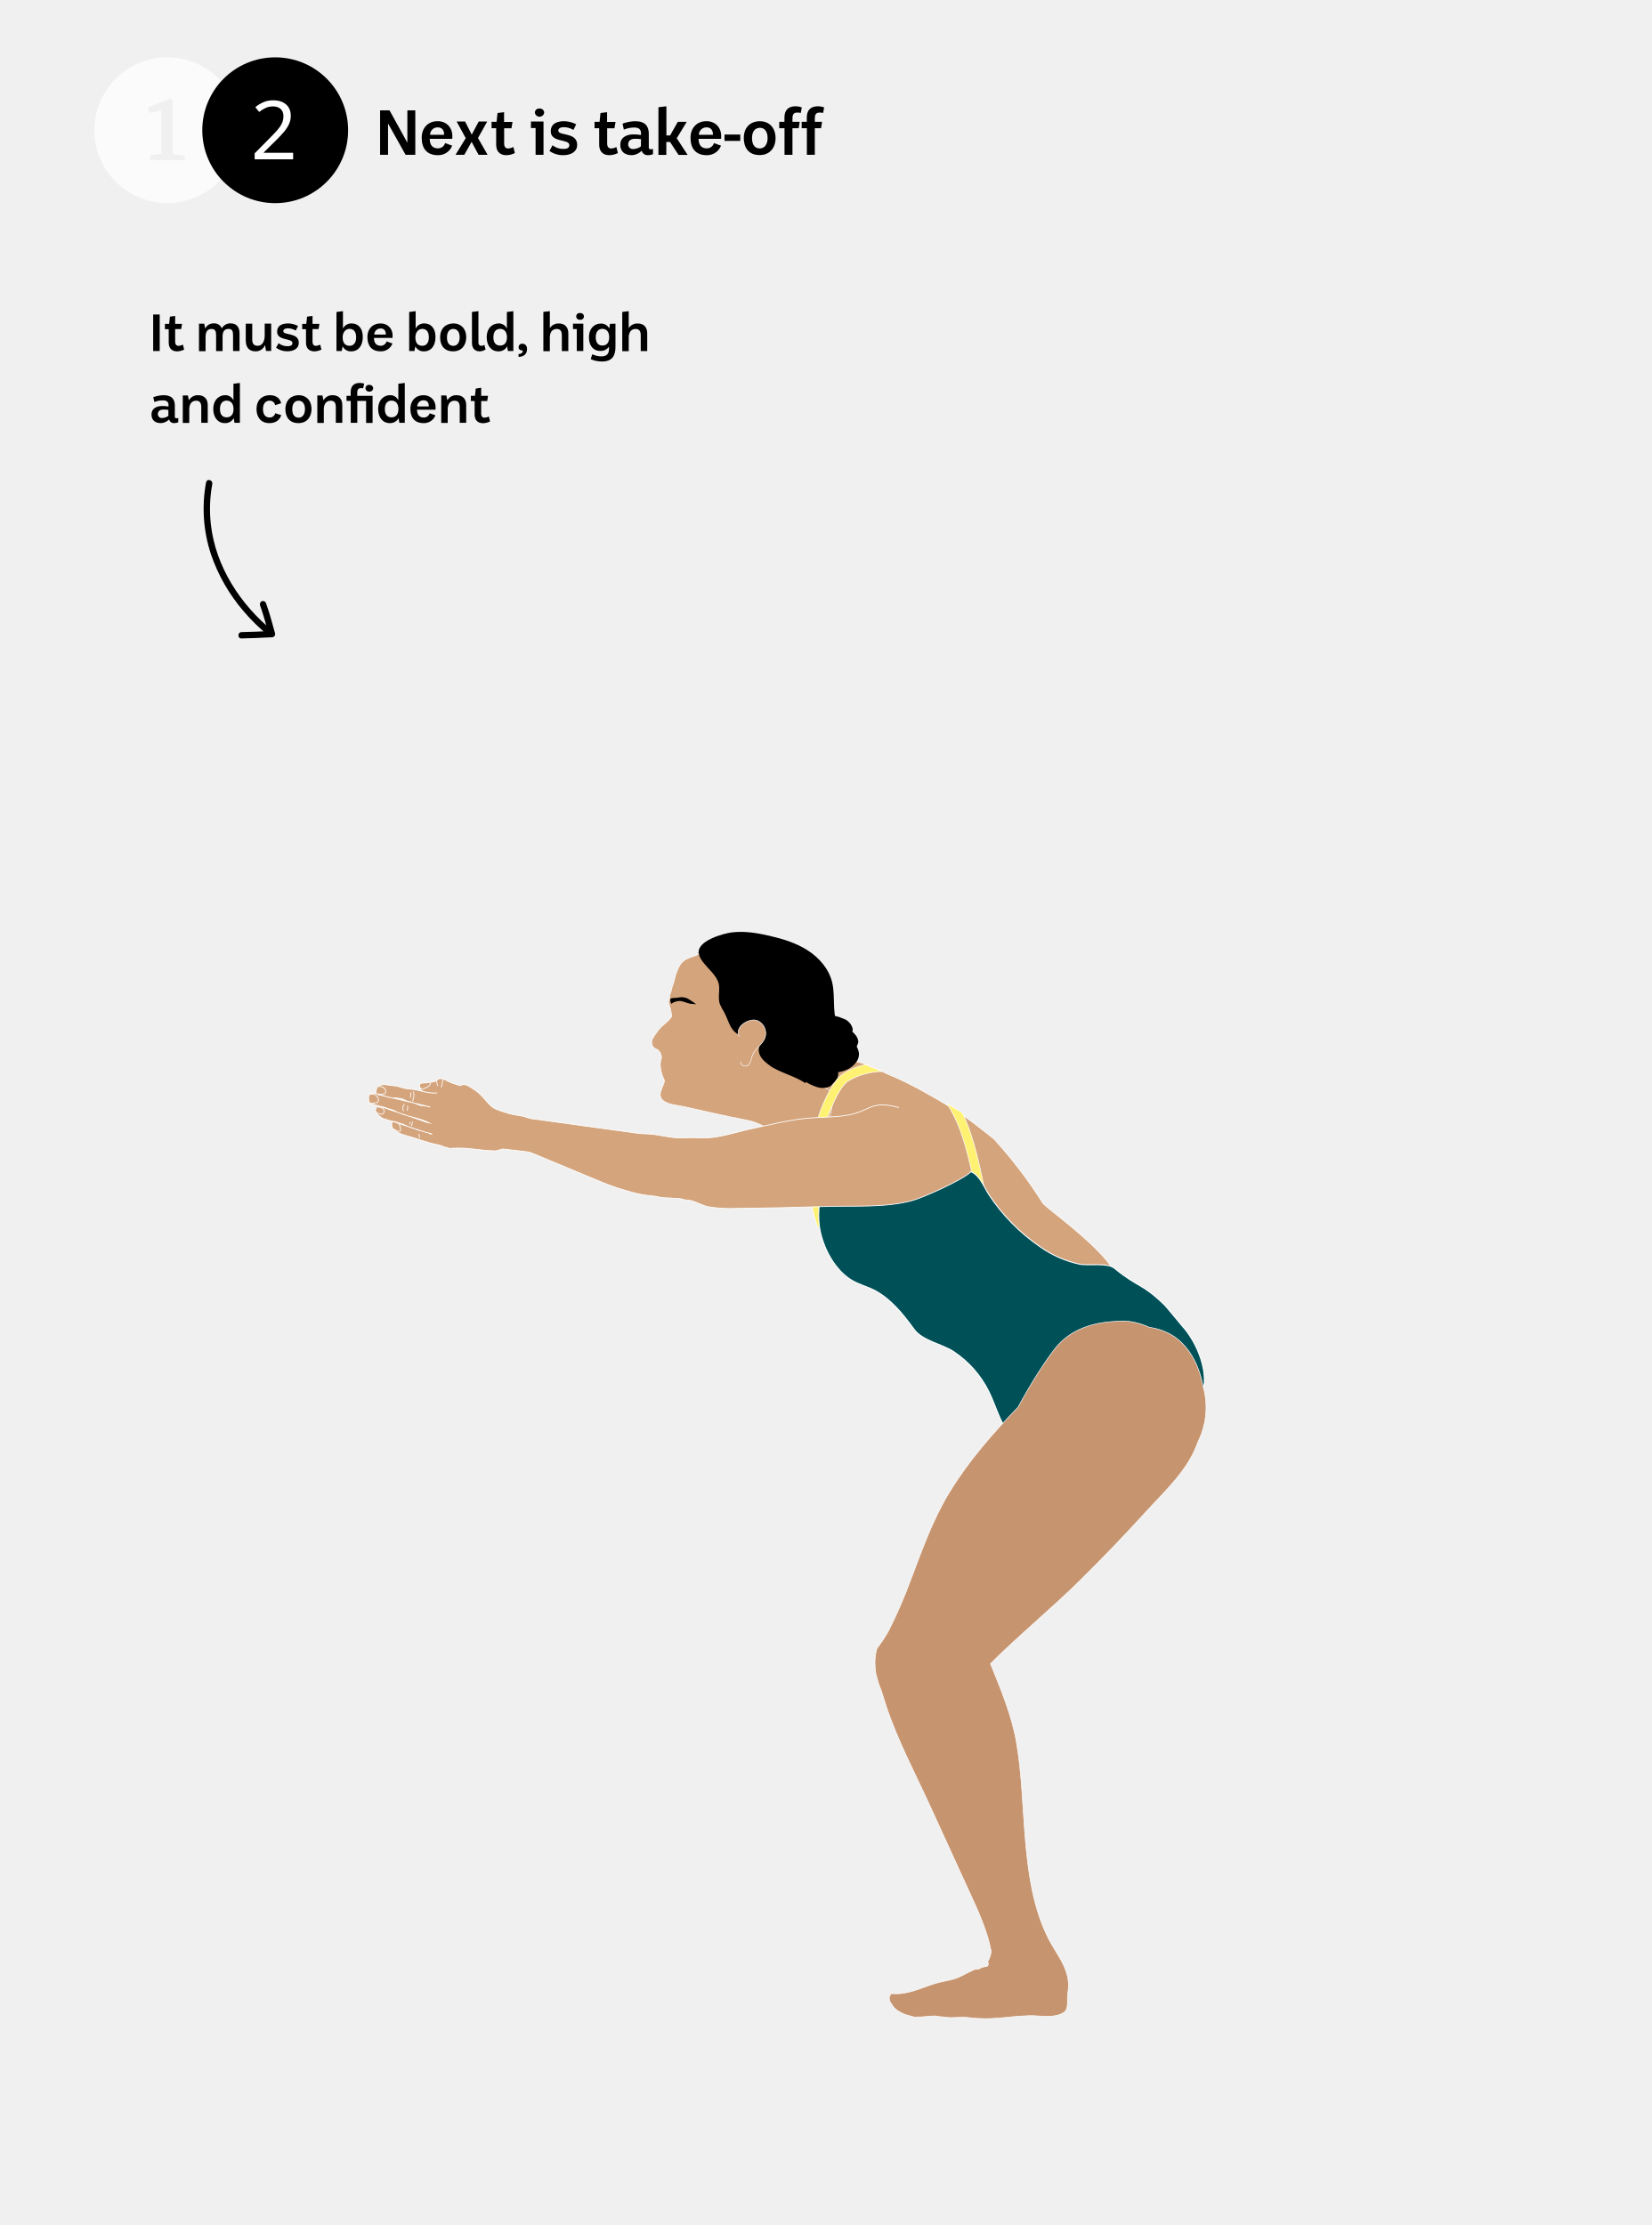
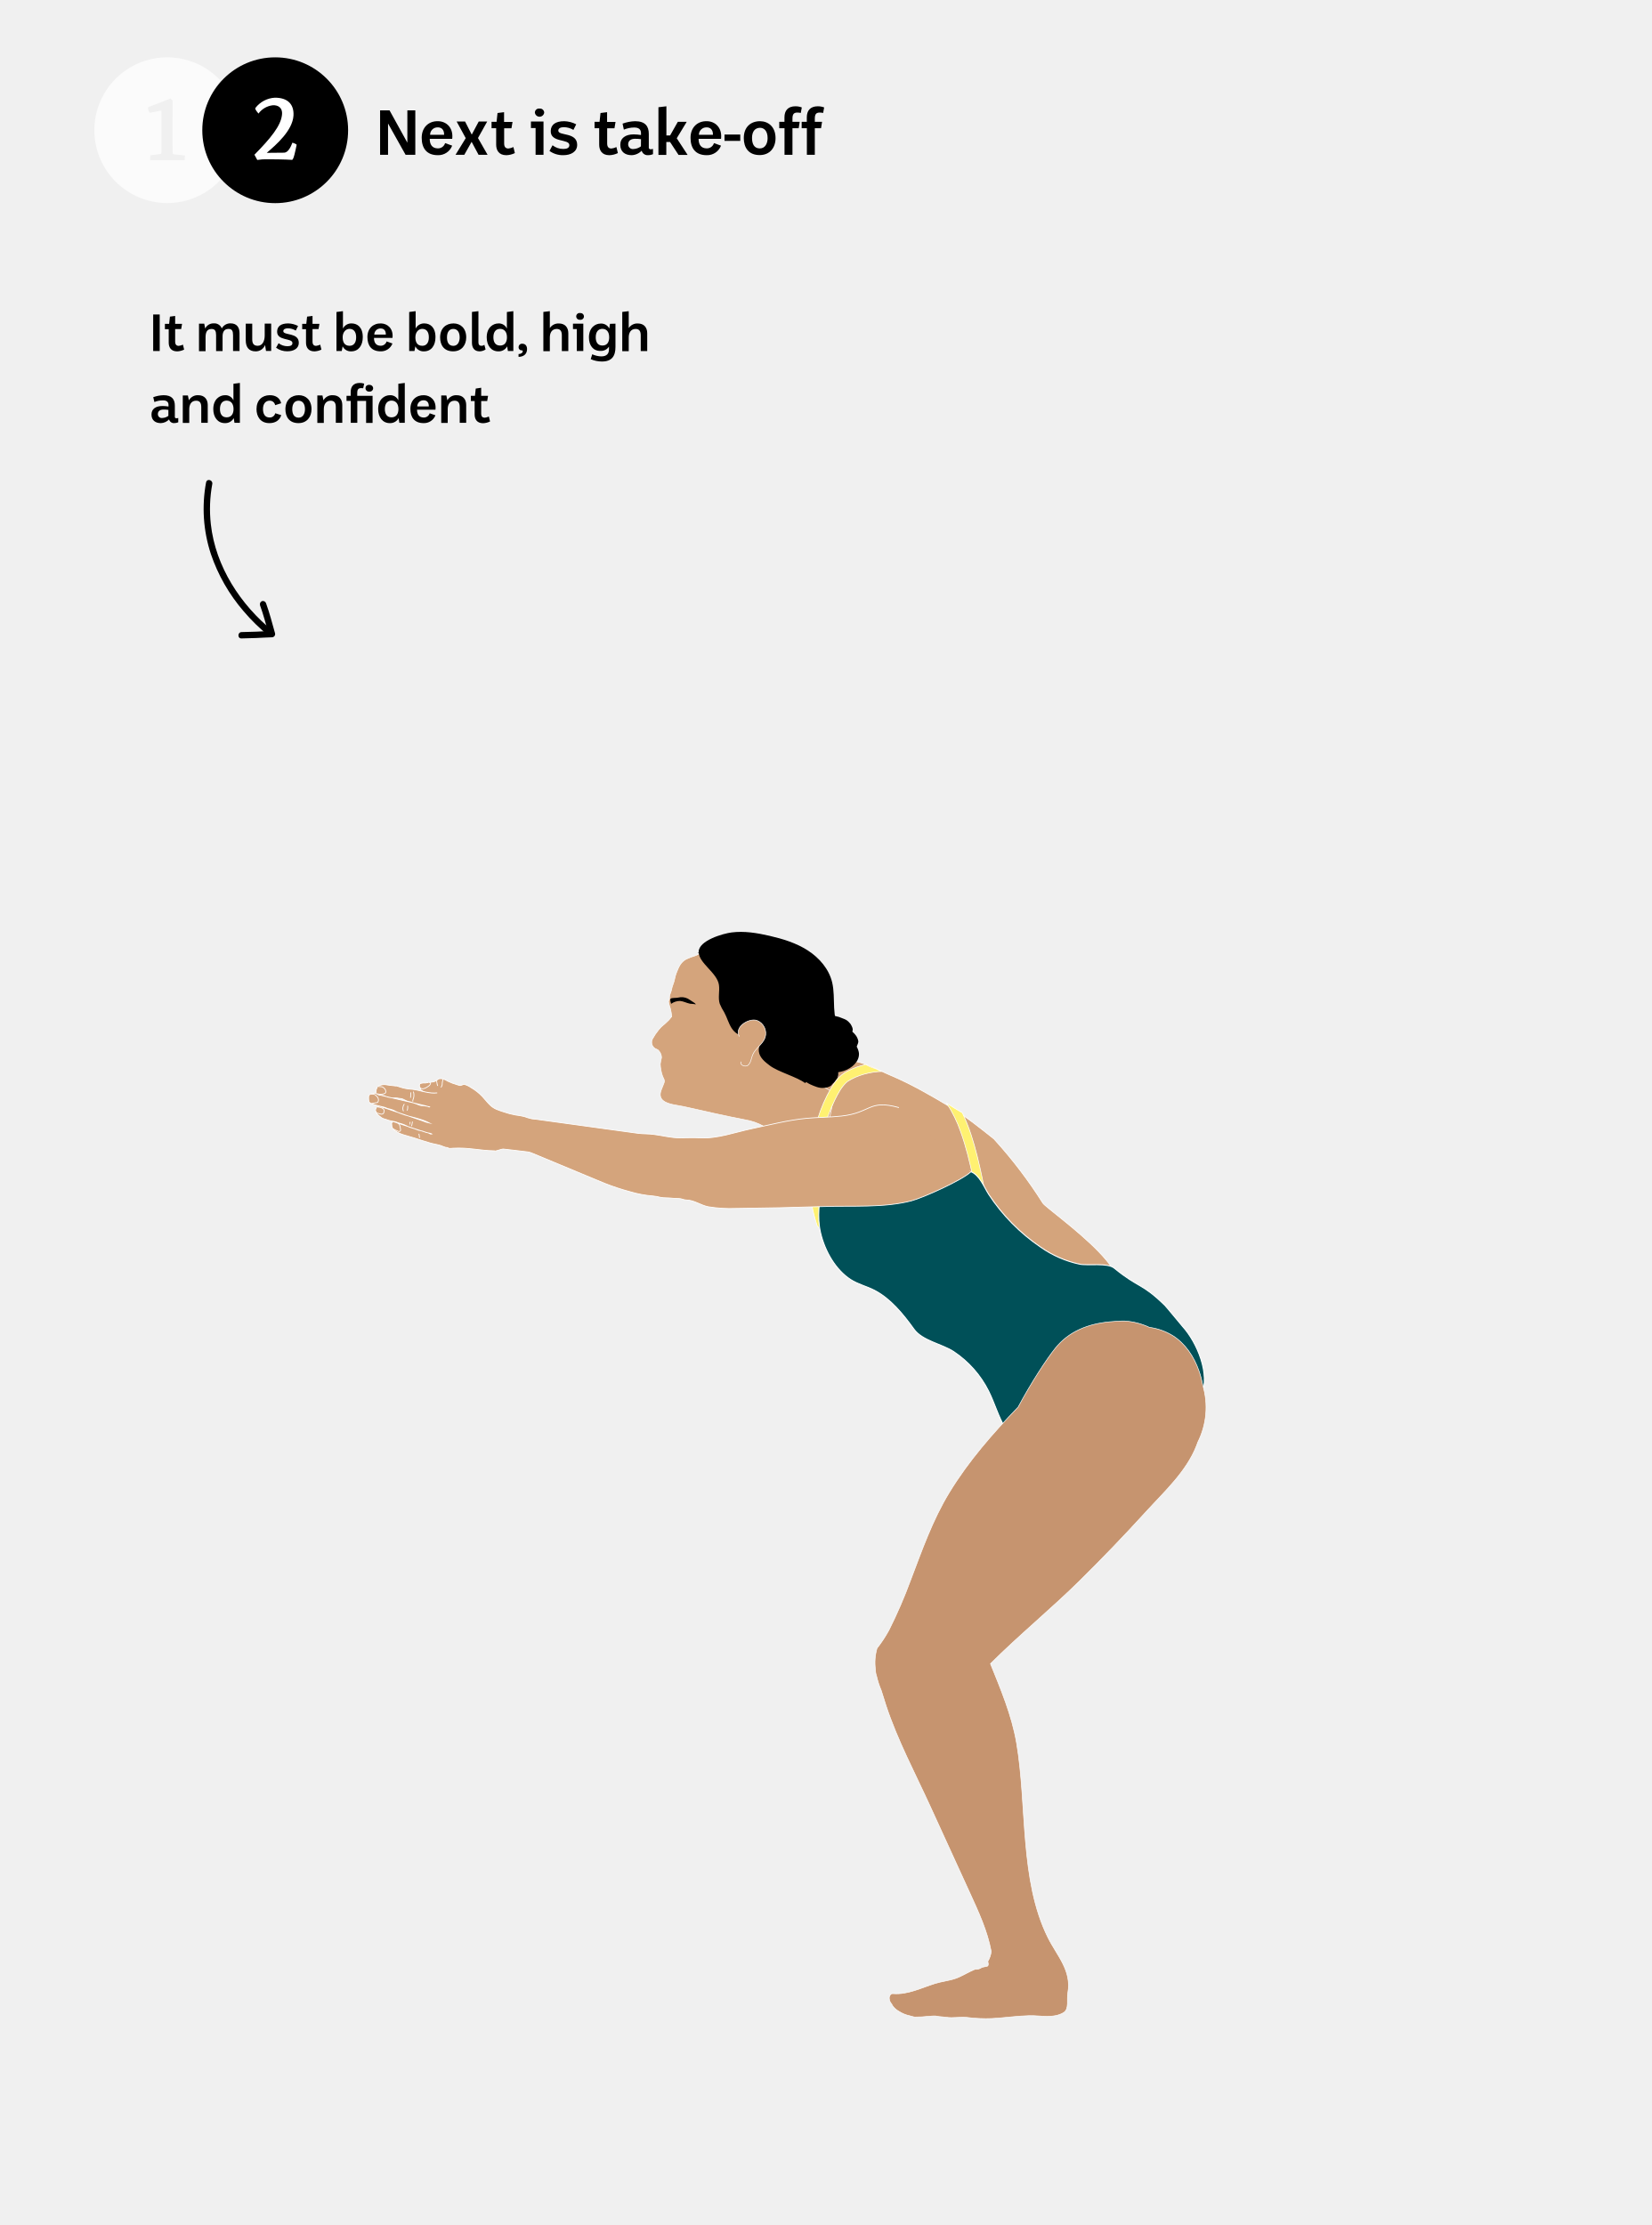
<svg xmlns="http://www.w3.org/2000/svg" id="Layer_1" data-name="Layer 1" viewBox="0 0 780 1051.14">
  <defs>
-     <style>.cls-1,.cls-2,.cls-5{fill:#d4a47c;}.cls-1,.cls-2,.cls-3,.cls-4,.cls-5,.cls-6{stroke:#fff;stroke-miterlimit:10;}.cls-1{stroke-width:0.33px;}.cls-2{stroke-width:0.27px;}.cls-3{fill:#fff171;stroke-width:0.3px;}.cls-4{fill:#005058;stroke-width:0.47px;}.cls-5{stroke-width:0.36px;}.cls-6{fill:#c6946f;stroke-width:0.27px;}.cls-7,.cls-8{fill:#fff;}.cls-7{opacity:0.7;}.cls-8{font-size:38.5px;font-family:ABCSerifBold, ABCSerif;}</style>
+     <style>.cls-1,.cls-2,.cls-5{fill:#d4a47c;}.cls-1,.cls-2,.cls-3,.cls-4,.cls-5,.cls-6{stroke:#fff;stroke-miterlimit:10;}.cls-1{stroke-width:0.33px;}.cls-2{stroke-width:0.27px;}.cls-3{fill:#fff171;stroke-width:0.3px;}.cls-4{fill:#005058;stroke-width:0.47px;}.cls-5{stroke-width:0.36px;}.cls-6{fill:#c6946f;stroke-width:0.27px;}.cls-7,.cls-8{fill:#fff;}.cls-7{opacity:0.7;}</style>
  </defs>
  <path class="cls-1" d="M492.63,568.41a214.63,214.63,0,0,0-22.41-29.55l-.74-.82c-6.8-5.41-13.55-10.83-20.91-15.24-9.08-5.44-18.29-10.76-28-14.85-5.85-2.45-12.34-6.47-18.72-6.7a6.59,6.59,0,0,1-5-2.4c-.38,0-.76,0-1.14,0a9.06,9.06,0,0,1-8.39-3.94c-4,4.79-5.44,10-4.74,18.28,1.43,17,4.49,32.22,5.92,49.26.27,3.27,3.38,2.29,5.11,4.78,1.57,2.27-.37,9.67,2,10.59,8.65,3.33,17.61,5.62,26.48,8.18,15.22,4.41,30.26,9.68,45.8,12.64,13.51,2.58,58.74,13,47,13.32C553.26,611.56,494.71,571.7,492.63,568.41Z" />
  <path class="cls-2" d="M394.13,517c.54-1.21-12.93-7.19-12.41-8.41s-3.4-5-2-5.4,1.73,1.38,2.28,2.34c.45.78,1.21,1.26,1.72,2a8,8,0,0,0,1.08,1.64,6.16,6.16,0,0,0,4.25,1.58c1.75-.21,2.86-1.85,4.51-2.27a5.67,5.67,0,0,1,2.16.07,2.6,2.6,0,0,1,0-1.66c1.13-3.73,4.37-6,6.57-9a19.38,19.38,0,0,0-2.69-2.12,28.49,28.49,0,0,1-4.14-3.45c-1.16-1.14-2.48-1.8-2.79-3.38-.23-1.22.28-2.43.05-3.64a22.52,22.52,0,0,1-.64-2.41,32.69,32.69,0,0,1,.14-4c.12-2.92,0-5.91-.05-8.85a24.52,24.52,0,0,0-1.68-9.24,19.5,19.5,0,0,0-5.83-7.53,42.34,42.34,0,0,0-6.05-4.32,73.44,73.44,0,0,0-9.88-4.41c-3.82-1.39-8.6-1.57-12.61-1.28-3,.21-5.85,0-8.84.51a25,25,0,0,0-8.33,3.55c-2.23,1.35-4.57,1.82-7,2.53-1.22.36-2.21,1.22-3.46,1.64a29,29,0,0,0-4.39,1.68c-2.68,1.44-3.54,3.87-4.6,6.49-.72,1.75-.79,3.58-1.53,5.33a14.23,14.23,0,0,0-.76,2.64c-.21,1-.68,1.86-.89,2.87-.1.49,0,.93-.07,1.44s-.45.75-.45,1.29a20.61,20.61,0,0,0,.82,3.05,27.09,27.09,0,0,1,.68,3.64,2.32,2.32,0,0,0,0,.39c-.07,0-.18.11-.37.4a11.65,11.65,0,0,1-1.9,2.07c-1.7,1.73-2.14,1.57-3.88,3.72a27.24,27.24,0,0,0-2.9,4.29,3.41,3.41,0,0,0,2,4.9,1.89,1.89,0,0,1,1,.75,4.75,4.75,0,0,1,1.24,3.25,18.81,18.81,0,0,0-.58,3,18.44,18.44,0,0,0,1,5.48c.49,1.45,1.28,2,.77,3.43-.37,1-.8,2.05-1.21,3.06-.78,1.9-.94,3.87.79,5.28,2.31,1.91,6.92,2.19,9.73,2.82,9.66,2.14,19.11,4.37,28.79,6.21a27.94,27.94,0,0,1,16.77,9.45c10.2,12.23,13.18,30.56,20.67,44.48.58-.67-.54-40.23,0-40.88Z" />
  <path d="M327.14,473.2a10.71,10.71,0,0,1,.9.59c.17.12.52.37.54.61s0,.1-.08.11-.22-.08-.29-.1a1.65,1.65,0,0,0-.32-.07c-.44-.06-.88-.07-1.31-.12-.26,0-.51,0-.76-.08-1.54-.31-3-1.14-4.61-1.27a7.09,7.09,0,0,0-4.19,1.36c-.15-.49-.68-2.08-.23-2.43.64-.5,2.77-.28,3.57-.51a6.54,6.54,0,0,1,4.5.46C325.66,472.16,326.36,472.75,327.14,473.2Z" />
  <path d="M402.86,492.3c-1.78-1.74-4-3.3-5.56-5.23-4.93-6.17-2.38-15.26-4.2-22.95-1.5-6.32-6.07-11.6-11.53-15.12s-11.78-5.45-18.11-6.91c-5.87-1.35-11.92-2.35-17.89-1.58-4,.51-15.47,3.77-15.53,9.14s8.77,9.84,9.58,15.68c.42,3-.55,6.08.39,8.92a25.16,25.16,0,0,0,2.1,4c1.31,2.39,2,5.1,3.44,7.39s4.11,4.2,6.76,3.58a11.26,11.26,0,0,1,1.74-5.51c1.16-1.56,2.12-.74,3.88.11,2.41,1.16,3.71,2.86,2.75,5.36s-2.56,5-2.21,7.62c.37,2.87,2.88,4.9,5.2,6.63,4,3,12.61,5.24,16.6,8.21,2.42-1.75,2-.82,4.5-2.42,1.91-1.2-.73-4.6,1.36-3.76a18.37,18.37,0,0,0,12.47.45c3.8-1.23,7.52-4.5,7.13-8.47A8.43,8.43,0,0,0,402.86,492.3Z" />
  <path d="M329.45,450.32l.88-.29c0-.07-.05-.14-.06-.21A3,3,0,0,0,329.45,450.32Z" />
  <path class="cls-2" d="M349.25,489.68c-2.6-4.59,4.64-8.93,8.39-7.57a6.55,6.55,0,0,1,3.8,8c-1.11,3.2-4.58,5.07-5.89,8.19-.7,1.65-.8,3.65-2.11,4.86s-4.27-.08-3.34-1.61" />
  <path d="M390.15,491.28a7.19,7.19,0,0,0,2.69-2.08,12,12,0,0,1,3.3-2.21,6.07,6.07,0,0,1,4.45-.6,6.7,6.7,0,0,1,3.3,2.28,6.46,6.46,0,0,1,1.57,3.26c0,1.29-1.17,3.06-1.62,4.26a6.66,6.66,0,0,1-3.27,3.18,6,6,0,0,1-4.59.86,19.69,19.69,0,0,1-8.57-6.21c-1.15-1.32-1.11-3.72-.81-5.38s1.26-4.32,2.54-5.49c2.46-2.25,6.32-.74,8.64.88,1.39,1,2.7,2.1,2.79,3.93a9.74,9.74,0,0,1-1,4.28,18.54,18.54,0,0,1-2.17,4.53,6.92,6.92,0,0,1-1.74,2,21.16,21.16,0,0,0-2.49,1.6,8.09,8.09,0,0,1-2.95,1.5,3.2,3.2,0,0,1-2.52-.22,10.54,10.54,0,0,1-2.63-1.5c-.51-.39-.85-1-1.33-1.39-.82-.74-.8-.78-.41-2" />
  <path d="M389.94,490.3c-.07-1.44.83-2.37,1.81-3.25a6.43,6.43,0,0,0,1-1,1.84,1.84,0,0,1,1.73-.84c1.84,0,3.59,1.27,5,2.22a6,6,0,0,1,1.69,1.38c.41.55.6,1.23,1,1.76.23.31.57.47.74.85s.16.83.36,1.23a2.4,2.4,0,0,1,.43,1.07,8.73,8.73,0,0,1,0,1.25,4.91,4.91,0,0,1-.4,2.21,14.18,14.18,0,0,1-1.33,1.94,5.34,5.34,0,0,1-.79.71c-.33.29-.54.68-.86,1a6.27,6.27,0,0,1-3.33,1.07c-2.21.32-4.57-.77-6.55-1.66a11.56,11.56,0,0,1-4-3,26.37,26.37,0,0,1-1.57-2.33,9.76,9.76,0,0,1-1.3-2.26,8.23,8.23,0,0,1-.43-2.84,18.59,18.59,0,0,1,.12-3.08,6.25,6.25,0,0,1,1.35-2.68c.37-.4.84-.64,1.14-1.13a5.78,5.78,0,0,1,1-1.36,6.63,6.63,0,0,1,5.31-1.95,21,21,0,0,1,4.24.82c.86.31,1.71.68,2.58,1a5.9,5.9,0,0,1,2.37,1.73,4.16,4.16,0,0,1,1,1.44,5.19,5.19,0,0,1,.56,1.57c0,1.62-1,2.84-1.24,4.34a5.63,5.63,0,0,1-.1.9c-.15.45-.37.89-.54,1.34a10.25,10.25,0,0,1-1,2.13,6.72,6.72,0,0,1-1.82,1.9,3.58,3.58,0,0,1-2.92.57,10,10,0,0,1-3.59-.87,12.79,12.79,0,0,1-3.8-3.1,10,10,0,0,1-2.49-4.32,10.69,10.69,0,0,1-.47-2.56,11.49,11.49,0,0,1,.52-2.29c.44-1.62,2-2.69,3.15-3.72.23-.2.72-.79,1-.85s.65.23.87.31" />
  <path d="M382.19,502.31c-.07-1.44.83-2.36,1.81-3.25a6,6,0,0,0,1-1,1.88,1.88,0,0,1,1.74-.84c1.83,0,3.59,1.27,5,2.22a6.52,6.52,0,0,1,1.7,1.38c.41.55.6,1.23,1,1.76.24.31.57.48.74.86s.16.83.36,1.22a2.46,2.46,0,0,1,.44,1.07,8.66,8.66,0,0,1,0,1.25,4.91,4.91,0,0,1-.4,2.21,13.53,13.53,0,0,1-1.32,1.94,6,6,0,0,1-.79.72c-.34.28-.54.67-.87,1a6.24,6.24,0,0,1-3.33,1.07c-2.2.32-4.56-.77-6.54-1.65a11.61,11.61,0,0,1-4-3c-.59-.74-1.06-1.53-1.58-2.33a9.87,9.87,0,0,1-1.29-2.25,8.56,8.56,0,0,1-.44-2.84,17.68,17.68,0,0,1,.13-3.09,6.14,6.14,0,0,1,1.35-2.68c.36-.4.83-.64,1.13-1.13a5.82,5.82,0,0,1,1-1.35,6.58,6.58,0,0,1,5.31-1.95,20.9,20.9,0,0,1,4.24.81c.87.31,1.72.69,2.58,1a5.88,5.88,0,0,1,2.38,1.72,4.14,4.14,0,0,1,1,1.44,4.93,4.93,0,0,1,.56,1.57c0,1.62-1,2.84-1.24,4.34a4.59,4.59,0,0,1-.1.9c-.14.45-.36.9-.54,1.34a10.51,10.51,0,0,1-1,2.13,6.93,6.93,0,0,1-1.83,1.91,3.61,3.61,0,0,1-2.92.56,9.75,9.75,0,0,1-3.58-.87,13,13,0,0,1-3.81-3.09,9.89,9.89,0,0,1-2.48-4.32,6.07,6.07,0,0,1,.05-4.86c.44-1.62,1.95-2.69,3.14-3.72.24-.2.72-.79,1-.85s.65.23.87.31" />
  <path class="cls-3" d="M413.9,505l-.91-.32a18.31,18.31,0,0,1-4.06-1.78,35.15,35.15,0,0,0-8.64,3.14c-3.44,1.81-5.64,4.56-7.62,7.85a69,69,0,0,0-6.46,14.89c-5.08,16.14-5.6,33.89-.28,50,.84,2.56,4.9,1.46,4.05-1.11A77.21,77.21,0,0,1,388.84,535a74.57,74.57,0,0,1,5.57-15.49c1.5-3,3.22-6.35,5.84-8.52l.07-.06.18-.11c.55-.36,1.13-.69,1.71-1a27.7,27.7,0,0,1,3.87-1.7,35.59,35.59,0,0,1,8.53-1.84c.62-.06,1.24-.09,1.86-.11A25.58,25.58,0,0,1,413.9,505Z" />
  <path class="cls-3" d="M458.66,535.88a84.83,84.83,0,0,0-4.08-10.16c-2.49-1.44-4.93-2.94-7.35-4.47a62.06,62.06,0,0,1,6.62,13.55c5.08,14.23,7.06,29.36,10.54,44,.62,2.63,4.67,1.52,4.05-1.11C465.13,563.78,463.16,549.49,458.66,535.88Z" />
  <path class="cls-4" d="M558.61,626.62c-.44-.49-7.91-9.57-8.4-10-11.14-10.82-11.85-7.75-23.89-17.54-3.28-2.67-12.36-1-16.46-1.88a50.32,50.32,0,0,1-18.25-8,89.6,89.6,0,0,1-24.53-24.9c-2.38-3.75-4.36-9.2-8.47-10.78-1.92-.74-4-.41-6-.14a102,102,0,0,1-65.82-13.82c-.15,6.77.88,13.42.77,20.11-.14,8.07-1.82,14.86.1,22.9,2.09,8.76,7.16,17.36,14.12,21.89,3.51,2.28,7.65,3.21,11.33,5.12,7.54,3.92,13.44,11.12,18.63,18.34,3.94,5.49,13.26,7,18.72,10.58A48.57,48.57,0,0,1,467,657.17c2.88,5.78,4.59,12.12,7.93,17.65,2.47,4.09,6.25,8,7.37,12.75,1.18,5-1,9.75,3.11,14,1.92,2,18.22,7,20.83,6.79.86-4.28-15.71-11.33-17.18-15.34-1.93-5.23,8.95-10.52,8.21-16.18-1.95-15-7.62-30.43,3.17-39.17,11.23-9.1,26.38-12.05,39.85-10,4.7.74,20.7,26.46,26.55,31.89.31.29.56,0,.72-.4C571.78,649.27,565.54,634.27,558.61,626.62Z" />
  <path class="cls-5" d="M424.65,523.25c-14.41-4-12.95,2.43-27.17,4-5.47.61-11,.56-16.47,1.07-8.79.82-17.33,3.09-25.95,4.91-8.08,1.7-16.16,4.8-24.43,4.32-3.26-.19-6.43,0-9.68,0-4.07,0-8.06-1.11-12.08-1.61-2.42-.31-4.85-.24-7.27-.5L254.88,529c-1.18-.24-2.36-.29-3.54-.43a24.12,24.12,0,0,1-3.7-1.09,36.64,36.64,0,0,0-4.06-.71,37.55,37.55,0,0,1-5.78-1.52c-2.32-.77-4.38-1.35-6.2-3.09-1.36-1.28-2.48-2.8-3.76-4.16a23.51,23.51,0,0,0-5.36-4.21,9.78,9.78,0,0,0-3.09-1.48c-.89-.08-1.56.76-2.5.43-.47-.16-.95-.28-1.42-.44-.31-.1-.57-.22-.88-.31s-.53-.17-.8-.24a14.28,14.28,0,0,1-1.66-.71l-.84-.37a4.79,4.79,0,0,1-.68-.42A2.53,2.53,0,0,0,210,510c-.26-.08-.49-.21-.75-.28a3.58,3.58,0,0,0-1.59-.12,1.66,1.66,0,0,0-.49.11,7.28,7.28,0,0,0-.6.42,8.07,8.07,0,0,1-1.28.8,6.59,6.59,0,0,1-1.39.28l-1.27.24c-.32.07-.61,0-.92.07a3.29,3.29,0,0,1-.7.11c-.21,0-.43,0-.65,0a1.36,1.36,0,0,0-.53,0,7.66,7.66,0,0,0-1.18.21c-.55.18-.51.71-.51,1.2a1.79,1.79,0,0,0,.19.72,7.09,7.09,0,0,0,.52,1.16.49.49,0,0,0,.23.22,1.75,1.75,0,0,1,.24,0c.07,0,.1.14.16.2a.61.61,0,0,0,.23.15,8.85,8.85,0,0,0,1.83.5c.71.13,1.41.24,2.12.32a19.64,19.64,0,0,0,2.87,0c-4,.53-7.85-1.24-11.83-1.71a21.21,21.21,0,0,1-6.12-1.18,7.15,7.15,0,0,0-1.16-.38,4.87,4.87,0,0,0-.54,0c-.16,0-.33,0-.49-.07-.39-.05-.76-.05-1.15-.12s-.88-.12-1.32-.16c-.73-.07-1.45-.18-2.17-.31a6,6,0,0,0-2,.28,2.66,2.66,0,0,0-1.74,1.44,2.78,2.78,0,0,0-.24,2,1.55,1.55,0,0,0,.64.94,1.91,1.91,0,0,0,1.07.34,8.27,8.27,0,0,1,2.27.35c.44.16.87.4,1.31.53s.79.17,1.18.24a7.06,7.06,0,0,0,1.37.19h1.29a5.17,5.17,0,0,1,1.36.16,7.88,7.88,0,0,0,1.27.16,3.89,3.89,0,0,1,1.52.59,10,10,0,0,0,1.34.61,17.53,17.53,0,0,1,3.53,1.05,2.81,2.81,0,0,0,.78.28c.24,0,.43.19.66.26a9.16,9.16,0,0,0,1.61.52c.56.08,1.1.06,1.66.12a7.4,7.4,0,0,1,.82.15,1.84,1.84,0,0,0,.64.11s.5.32.7.31l.14-.14a8.09,8.09,0,0,1-1.68-.42l-4.15-1-11.72-2.73-4.87-1.14a13.19,13.19,0,0,0-1.93-.46,1.94,1.94,0,0,1-.27-.21,5,5,0,0,0-.56-.3,1.83,1.83,0,0,0-1.32-.08,3.1,3.1,0,0,0-.51.11c-.23.09-.43.13-.67.2a2.81,2.81,0,0,0-.63.3,1,1,0,0,0-.47.82,8.46,8.46,0,0,0,0,1.51,2.48,2.48,0,0,0,.41,1.38,3.11,3.11,0,0,0,1.49.75,15.45,15.45,0,0,0,2,.61,14.77,14.77,0,0,1,1.49.38,13.82,13.82,0,0,0,1.77.43c.66.11,1.27.55,1.92.72.34.09.69.13,1,.21s.54.2.83.26a5.67,5.67,0,0,1,1.7.77,5.15,5.15,0,0,0,.89.42,13.26,13.26,0,0,1,1.23.51c3,1.25,6.28,1.79,9.38,2.79a26.09,26.09,0,0,1,4.78,1.92,19.79,19.79,0,0,1-3.77-1.23l-2.61-.89-5.46-1.86-9.54-3.24a10,10,0,0,1-1.7-.57.7.7,0,0,0-.55-.14c-.13,0-.19,0-.31,0a1.74,1.74,0,0,0-1.07.43c-.81.62-.54,1.74-.21,2.56a2.6,2.6,0,0,0,1,1.23c.5.33.9.77,1.39,1.11a4.59,4.59,0,0,0,1.42.61,8.93,8.93,0,0,1,1.56.52,21.09,21.09,0,0,0,3.19.72l.88.24c.24.07.43.22.66.29.64.22,1.29.37,1.94.56a5.9,5.9,0,0,1,1,.37c.28.15.6.24.88.39A12.44,12.44,0,0,0,195,533c1.2.26,2.5,1.07,3.71,1.17a6.39,6.39,0,0,1,2.09.67c.66.3,1.3.17,1.9.58.29.2.41.13.69.34s.48-.25.58-.12a9.17,9.17,0,0,0-1.94-.48c-1.11-.31-2.2-.65-3.29-1-2.63-.84-5.24-1.73-7.87-2.58l-3.46-1.14a6.57,6.57,0,0,0-1.36-.45c-.2,0-.43-.25-.58-.07s-.13.23-.22.34-.21.18-.25.32a.63.63,0,0,0,0,.33c.09.42.05.86.12,1.28a2.26,2.26,0,0,0,.54,1.08c2,2.53,7.1,3.34,10,4.31q3.78,1.28,7.61,2.41c1.85.55,4.29.78,6,1.62.25.11.48.16.74.25a2.48,2.48,0,0,0,.48.17,2.73,2.73,0,0,1,.8.09,5.56,5.56,0,0,0,.9.41,11.73,11.73,0,0,0,1.85-.1c7.49-.4,12.08,1.1,19.59,1.24-.18.51,3.44-.91,4-.86,4,.4,7.87.94,11.82,1.39a8.19,8.19,0,0,1,1.69.49L285.56,559a110,110,0,0,0,12.11,4,51.55,51.55,0,0,0,10.75,2,22.94,22.94,0,0,1,3.61.65c1.71.34,3.59.16,5.26.38a26.59,26.59,0,0,0,3.34.17c1.34,0,2.28.69,3.63.71,3.49,0,6.78,2.48,10.27,3.18a65,65,0,0,0,13.15.8q20.77-.21,41.55-.9c13.31-.45,28.46.69,41.33-2.7,5.48-1.44,24-9.74,28.05-13.69" />
  <path class="cls-5" d="M208.33,513.72a3.57,3.57,0,0,0,.53-1.22c0-.3,0-.61.06-.91s.08-.49.11-.75.32-.74,0-1.12" />
  <path class="cls-5" d="M206.77,513a5.09,5.09,0,0,1-.38-1.5c0-.16-.07-.33-.1-.49s.05-.48,0-.66" />
  <path class="cls-5" d="M178.55,513.28c.27,0,1.65.08,1.89.14a2.67,2.67,0,0,1,.85.5,2.5,2.5,0,0,1,.79,1,2.4,2.4,0,0,1,.15,1.05c-.2.79-1.19.85-1.86.95a4.83,4.83,0,0,1-1.14,0c-.17,0-.31-.07-.47-.09a3.84,3.84,0,0,1-1.06-.21" />
  <path class="cls-5" d="M175,516.92c.33-.06,1,0,1.34,0a1.7,1.7,0,0,1,1.14.5c.24.23.43.51.67.73.06.06.14.08.2.14a1.66,1.66,0,0,1,.2.4,1.82,1.82,0,0,1,.21,1.25c-.06.32-.18.78-.52.91a5,5,0,0,1-1.09.2c-.27.05-2.24.45-2.14.15,0,0-.5-.55-.58-.54" />
  <path class="cls-5" d="M178.17,522.93c.26,0,.9.15,1.17.18a2.6,2.6,0,0,1,1.09.36,2.89,2.89,0,0,1,.58.35,2.48,2.48,0,0,1,.38.52c.09.18,0,.33,0,.53a1.63,1.63,0,0,1-.05.49,1.84,1.84,0,0,1-.08.42,1.22,1.22,0,0,1-.27.33,1.1,1.1,0,0,1-.82.26,4.68,4.68,0,0,1-1.1-.28l-.53-.13a4.59,4.59,0,0,1-.78-.34c.13-.06-.4-.86-.26-.86" />
  <path class="cls-5" d="M192.54,522.36a4,4,0,0,1,.05,1.1,2.12,2.12,0,0,1-.34,1.19" />
  <path class="cls-5" d="M191,521.53a3,3,0,0,0-.3.56,2.81,2.81,0,0,0-.36,1.09,2.7,2.7,0,0,0,0,.94,2.47,2.47,0,0,0,.11.47c0,.13.15.23.15.37" />
  <path class="cls-5" d="M193.75,530c0,.26-.05.53-.1.78a.55.55,0,0,1,.07-.37" />
  <path class="cls-5" d="M194.85,529.87c-.09.51-.15,1-.28,1.54a1.53,1.53,0,0,1-.24.59" />
  <path class="cls-5" d="M197.86,535.62a6.45,6.45,0,0,1,.25,1.38c0,.17,0,.46.11.58" />
  <path class="cls-5" d="M194.09,516.08a19.57,19.57,0,0,1-.12,2c-.09.92-.05.15-.05.23" />
  <path class="cls-5" d="M195.28,515.7a5.41,5.41,0,0,1-.22,3.89c-.12.24,0,.52-.05.78" />
  <path class="cls-5" d="M187.12,530.28c.12.09,1.07.46,1.18.57a2,2,0,0,1,.42.57,7.3,7.3,0,0,1,.42,1.67c.08.44.19.9-.08,1.21a.89.89,0,0,1-1,.12c-.38-.15-.73-.31-1.1-.49-.21-.1-1-.43-1-.7" />
  <path class="cls-5" d="M202.71,511.41c1.32-.06.39,1.23-.07,1.55-1,.73-3.16,2.27-4.28.78" />
  <path class="cls-6" d="M568.18,654.5a44.59,44.59,0,0,0-1.8-6.86c-2.4-6.85-6.54-13-12.41-16.67a28.09,28.09,0,0,0-11-3.9,32.55,32.55,0,0,0-11.66-3c-1.61-.08-5.6.23-7.2.38-10,.95-19.22,4.46-25.63,12.48-4.09,5.13-11.33,16.15-17.53,27.78-12,12.44-23.47,25.52-32.51,40.37-8,13.12-12.91,27.32-18.29,41.42a224.61,224.61,0,0,1-10.22,23.61,61.93,61.93,0,0,1-5.64,8.56,24.17,24.17,0,0,0-.74,10.11,9.37,9.37,0,0,0,.54,3.09,39.92,39.92,0,0,0,2.21,6.77c.72,2.38,1.46,4.75,2.24,7.1,5.45,16.48,13.67,31.84,20.87,47.59q9.32,20.34,18.62,40.69c4.12,9,8.4,18.17,10.2,27.88a11.52,11.52,0,0,1-1.61,4.73c.33,1.19.34,2-.26,2.25-.21.08-1.48.33-2.53.54-.2.13-.38.27-.6.39a4.88,4.88,0,0,1-2.7.55c-3.07,1.22-6,3.21-9.12,4.3s-6.57,1.4-9.82,2.43c-6.39,2-12.75,5.26-19.53,4.77a1.71,1.71,0,0,0-1.17.19,2.58,2.58,0,0,0-.79,2.28,3.53,3.53,0,0,0,.58,1.73c.16.25.41.45.56.7s.15.42.26.6a8.74,8.74,0,0,0,3.06,2.8,15.53,15.53,0,0,0,5.26,2.16,17.15,17.15,0,0,0,2,.54c.47.05.9,0,1.38,0a34.85,34.85,0,0,0,4.56-.25c.73,0,1.42-.15,2.15-.17a13.63,13.63,0,0,1,2-.05c.58.07,1.14.21,1.72.28,1.13.14,2.25.14,3.38.32,3.15.52,6.45-.28,9.66.07a72,72,0,0,0,11.93.53c5.89-.32,11.78-1.23,17.67-1.36,5.23-.12,11.52,1.47,16.23-1.49,2.62-1.64,1.34-6.17,1.9-9.21,1.93-10.64-5.05-17.48-9.37-26.16-13.51-27.17-9.78-62.29-14.83-91.92-2.25-13.2-7.57-25.63-12.33-37.48,13.62-13.59,28.66-25.86,42.35-39.37q16-15.81,31.16-32.45c8.67-9.51,19.09-19,23.83-31.19.21-.55.4-1.1.6-1.65A36.53,36.53,0,0,0,568.18,654.5Z" />
  <path d="M97.35,227.85a68.34,68.34,0,0,0,2.26,33.88,81.51,81.51,0,0,0,15.44,27A88.38,88.38,0,0,0,127,300.4c1.49,1.2,3.62-.91,2.12-2.12-15.47-12.49-27.31-30.61-29.53-50.65a65,65,0,0,1,.69-19c.35-1.89-2.54-2.69-2.89-.8Z" />
  <path d="M122.78,285.81c1.69,4.63,2.92,9.41,4.25,14.16l1.45-1.9c-2.49.06-5,.24-7.47.34-2.31.1-4.62.1-6.94.2-1.92.09-1.93,3.09,0,3,2.32-.1,4.63-.1,6.94-.2,2.49-.1,5-.28,7.47-.34a1.52,1.52,0,0,0,1.44-1.9c-1.33-4.75-2.56-9.52-4.24-14.16a1.55,1.55,0,0,0-1.85-1.05,1.52,1.52,0,0,0-1,1.85Z" />
  <path d="M75.44,148.57v17.26H72.36V148.57Z" />
  <path d="M82.74,149.26V153H86l-.42,2.47H82.74v5.92c0,1.4.64,2,1.68,2a5.72,5.72,0,0,0,2-.57l.56,2.34a8.1,8.1,0,0,1-3.28.84c-3,0-4-2-4-4.14V155.5h-1.8V153h2l.37-3.42Z" />
  <path d="M96.48,152.91l.44,2.29a4.34,4.34,0,0,1,4-2.44,3.77,3.77,0,0,1,3.85,2.39,4.55,4.55,0,0,1,4.16-2.39c3,0,4.22,2,4.22,4.64v8.43h-3.06v-7.45c0-2-.47-3-2.14-3-2.22,0-2.81,1.68-2.81,3.58v6.9h-3.06v-7.45c0-2-.47-3-2.15-3-2.36,0-2.83,1.9-2.83,4v6.51H94V152.91Z" />
  <path d="M119.15,152.91v7.45c0,2,.79,3,2.59,3,2.34,0,3.3-2.42,3.3-4.86v-5.62h3.06v12.92h-2.44l-.45-2.81a4.71,4.71,0,0,1-4.46,3c-3.16,0-4.66-1.95-4.66-5.2v-7.87Z" />
  <path d="M131.6,162.13a6.72,6.72,0,0,0,4.19,1.43c1.48,0,2.35-.44,2.35-1.5,0-2.52-7.47-.84-7.23-5.57.1-2.32,1.8-3.7,5.23-3.7A10.49,10.49,0,0,1,140.8,154l-1.09,2.17A7.31,7.31,0,0,0,136,155.1c-1.21,0-2.22.4-2.17,1.41.14,2.05,7.32.47,7.32,5.45,0,2.66-2.39,4-5.45,4a8.86,8.86,0,0,1-5.3-1.68Z" />
  <path d="M147.63,149.26V153h3.26l-.42,2.47h-2.84v5.92c0,1.4.64,2,1.68,2a5.72,5.72,0,0,0,1.95-.57l.57,2.34a8.21,8.21,0,0,1-3.28.84c-3,0-4-2-4-4.14V155.5h-1.8V153h1.94l.37-3.42Z" />
  <path d="M162,147v8.21a4.39,4.39,0,0,1,4.31-2.41c2.44.07,5.06,1.72,5.06,6.48,0,3.9-2,6.71-5.45,6.71a4.28,4.28,0,0,1-4.07-2.37l-.42,2.22h-2.49V147.39Zm-.13,12.36c0,2.21.82,4,3.26,4,2,0,3.11-1.5,3.11-4,0-3-1.51-4-3.14-4S161.86,156.76,161.86,159.35Z" />
  <path d="M185.39,162.28a5.76,5.76,0,0,1-5.57,3.7c-4.34,0-6.26-2.71-6.26-6.76s2.71-6.53,6.43-6.43c3,.07,5.75,2.34,5.45,6.46l-.05.39h-8.73c0,2.2.94,3.7,3.18,3.7a2.87,2.87,0,0,0,2.79-2.05Zm-3.13-4.22c.05-2-1-2.93-2.54-2.88a2.87,2.87,0,0,0-2.91,2.88Z" />
  <path d="M196.34,147v8.21a4.42,4.42,0,0,1,4.32-2.41c2.44.07,5.05,1.72,5.05,6.48,0,3.9-1.94,6.71-5.44,6.71a4.27,4.27,0,0,1-4.07-2.37l-.42,2.22h-2.49V147.39Zm-.12,12.36c0,2.21.82,4,3.26,4,2,0,3.1-1.5,3.1-4,0-3-1.5-4-3.13-4S196.22,156.76,196.22,159.35Z" />
  <path d="M214.23,152.79c3.23,0,6,2.19,6,6.6,0,3.63-2.15,6.59-6.17,6.59-4.36,0-6.16-3-6.16-6.59C207.94,155,210.72,152.79,214.23,152.79Zm-3.09,6.6c0,2.05.69,4,3,4,2.1,0,3-1.95,3-4,0-2.86-1.4-4-3-4C212.52,155.38,211.14,156.49,211.14,159.39Z" />
  <path d="M226,147v14.62c0,1.39.62,1.76,1.53,1.76a2.42,2.42,0,0,0,1.28-.47l.57,2.19a5.35,5.35,0,0,1-2.79.89c-2.56,0-3.65-1.73-3.65-4.07V147.36Z" />
  <path d="M242.49,147v18.84h-2.57l-.34-2.22a4.52,4.52,0,0,1-4.12,2.37c-3.48.05-5.55-2.84-5.55-6.63,0-4.64,3-6.56,5.53-6.56a4.1,4.1,0,0,1,4,2.44v-7.84Zm-9.42,12.33c0,2.2.86,3.92,3.16,3.92s3.25-1.72,3.25-3.89c0-2.94-1.58-4-3.28-4S233.07,156.49,233.07,159.32Z" />
  <path d="M246.61,165.49a1.42,1.42,0,0,1-1.63-1.58,1.6,1.6,0,0,1,1.73-1.53c1.7,0,2.37,1.33,2.24,2.91-.19,2.34-2,3.28-4,3.3v-1.33c1.16,0,2-.62,2-1.36C246.91,165.71,246.61,165.49,246.61,165.49Z" />
  <path d="M259.73,147v8a4.82,4.82,0,0,1,4.24-2.19c3,0,4.49,1.94,4.49,4.61v8.43H265.4v-7.45c0-2-.74-3-2.41-3-2.35,0-3.26,1.9-3.26,4v6.51h-3.06V147.36Z" />
  <path d="M275.54,152.91v12.92h-3.08V155.45h-1.8v-2.54Zm-1.55-5a1.6,1.6,0,1,1,0,3.16,1.63,1.63,0,0,1-1.8-1.63A1.59,1.59,0,0,1,274,147.88Z" />
  <path d="M290.73,152.91v11c0,4.29-1.68,6.88-6.41,6.88a13.36,13.36,0,0,1-5.28-1.11l.72-2.31a11.13,11.13,0,0,0,4.22,1c2.78,0,3.69-1.38,3.69-3.5v-1.14a4.45,4.45,0,0,1-4,2.05c-3.47.07-5.47-2.57-5.47-6.36,0-4.64,3-6.56,5.52-6.56a4.28,4.28,0,0,1,4.1,2.34l.32-2.22Zm-9.32,6.41c0,2.2.86,3.92,3.16,3.92s3.2-1.72,3.2-3.89c0-2.94-1.55-4-3.23-4S281.41,156.49,281.41,159.32Z" />
  <path d="M297,147v8a4.81,4.81,0,0,1,4.24-2.19c3,0,4.49,1.94,4.49,4.61v8.43h-3.06v-7.45c0-2-.74-3-2.42-3-2.34,0-3.25,1.9-3.25,4v6.51h-3.06V147.36Z" />
  <path d="M72.38,187.64a15.43,15.43,0,0,1,4.89-.94c3.89,0,5.32,1.92,5.32,4.93v5.23a.65.65,0,0,0,.62.74,2.41,2.41,0,0,0,1-.15v2.05a5.09,5.09,0,0,1-2,.39,2.34,2.34,0,0,1-2.34-1.75,5.64,5.64,0,0,1-3.89,1.75c-2.52,0-4.39-1.28-4.42-4s2-4.09,5.25-4.09a19.85,19.85,0,0,1,2.79.25v-.77c0-1.4-.89-2.17-2.66-2.14a10.41,10.41,0,0,0-4,.79Zm7.16,6a13.13,13.13,0,0,0-2.52-.15c-1.48.07-2.42.77-2.44,2.07a1.81,1.81,0,0,0,2.09,1.9,5.1,5.1,0,0,0,2.87-1Z" />
  <path d="M88.76,186.82l.47,2.3a4.76,4.76,0,0,1,4.41-2.42c3,0,4.49,2,4.49,4.61v8.43H95.07V192.3c0-2-.74-3-2.41-3-2.35,0-3.26,1.89-3.26,4v6.51H86.34V186.82Z" />
  <path d="M113.32,180.91v18.83h-2.56l-.35-2.21a4.5,4.5,0,0,1-4.11,2.36c-3.48.05-5.55-2.83-5.55-6.63,0-4.64,3-6.56,5.52-6.56a4.09,4.09,0,0,1,4,2.44V181.3Zm-9.42,12.32c0,2.2.87,3.93,3.16,3.93s3.26-1.73,3.26-3.9c0-2.93-1.58-4-3.28-4S103.9,190.4,103.9,193.23Z" />
  <path d="M132.86,196.12c-.84,2.64-3,3.77-5.62,3.77-4.25,0-6.07-3.15-6.07-6.61,0-4.21,2.61-6.51,6.14-6.58,3.11-.07,5,1.53,5.5,3.8l-2.84.91a2.54,2.54,0,0,0-2.61-2.12c-1.78,0-3.13,1.31-3.13,3.94,0,2.1.79,4,3.08,4a2.6,2.6,0,0,0,2.71-2Z" />
  <path d="M141.15,186.7c3.23,0,6,2.19,6,6.61,0,3.62-2.15,6.58-6.17,6.58-4.36,0-6.16-3-6.16-6.58C134.86,188.89,137.64,186.7,141.15,186.7Zm-3.09,6.61c0,2.05.69,4,3,4,2.1,0,3-1.94,3-4,0-2.86-1.41-4-3-4C139.45,189.29,138.06,190.4,138.06,193.31Z" />
  <path d="M152.32,186.82l.47,2.3a4.76,4.76,0,0,1,4.41-2.42c3,0,4.49,2,4.49,4.61v8.43h-3.06V192.3c0-2-.74-3-2.41-3-2.35,0-3.26,1.89-3.26,4v6.51H149.9V186.82Z" />
  <path d="M165.66,187V185.2c0-2.64,1.38-4.29,4.24-4.29a6.92,6.92,0,0,1,2.13.32l-.47,2.19c-.1,0-.5-.07-.89-.07-1.36,0-1.92.56-1.92,2.34V187H176v12.79h-3.06V189.41h-4.16v10.33h-3.09V189.41h-2V187Zm8.81-5.16a1.65,1.65,0,0,1,1.8,1.56,1.62,1.62,0,0,1-1.8,1.6,1.64,1.64,0,0,1-1.83-1.63C172.64,182.48,173.28,181.79,174.47,181.79Z" />
  <path d="M191.21,180.91v18.83h-2.56l-.35-2.21a4.5,4.5,0,0,1-4.11,2.36c-3.48.05-5.55-2.83-5.55-6.63,0-4.64,3-6.56,5.52-6.56a4.09,4.09,0,0,1,4,2.44V181.3Zm-9.42,12.32c0,2.2.87,3.93,3.16,3.93s3.26-1.73,3.26-3.9c0-2.93-1.58-4-3.29-4S181.79,190.4,181.79,193.23Z" />
  <path d="M205.69,196.19a5.75,5.75,0,0,1-5.57,3.7c-4.34,0-6.26-2.71-6.26-6.75s2.71-6.54,6.43-6.44c3,.07,5.75,2.34,5.45,6.46l-.05.4H197c0,2.19.94,3.69,3.18,3.69a2.87,2.87,0,0,0,2.79-2ZM202.56,192c.05-2-1-2.94-2.54-2.89a2.88,2.88,0,0,0-2.91,2.89Z" />
  <path d="M210.85,186.82l.47,2.3a4.75,4.75,0,0,1,4.41-2.42c3,0,4.49,2,4.49,4.61v8.43h-3.06V192.3c0-2-.74-3-2.42-3-2.34,0-3.25,1.89-3.25,4v6.51h-3.06V186.82Z" />
  <path d="M227.3,183.17V187h3.25l-.42,2.46H227.3v5.92c0,1.41.64,1.95,1.67,1.95a5.43,5.43,0,0,0,1.95-.57l.57,2.34a7.94,7.94,0,0,1-3.28.84c-3,0-4-2-4-4.14v-6.34h-1.8V187h1.95l.37-3.43Z" />
  <path class="cls-7" d="M95.79,61.4A36.74,36.74,0,0,1,104.16,38a34.44,34.44,0,1,0,.11,46.9A36.78,36.78,0,0,1,95.79,61.4ZM87.2,75.66H70.92L71,73.39l4.46-.58c.58,0,.81-.23.81-1,.08-10.05,0-19.6,0-19.6l-5.62,1.08c-.19-.31-1.12-2.46-.46-2.73l10.35-4,1,1s-.12,20.87,0,24.37c0,.77.19,1,.73,1l5.08.54Z" />
  <circle cx="130" cy="61.53" r="34.44" />
-   <text class="cls-8" transform="translate(118.45 75.26)">2</text>
+   <path class="cls-8" d="M120.65,51a12.43,12.43,0,0,1,9.24-4.85c5.89,0,9.08,3,8.74,8.51-.47,7-8,13.59-12.63,17.55l8.31-.08c1.78-.15,3-2.54,3.82-4.73,0,0,1.73.5,2,1-.66,3.16-1.43,7.12-2.2,7.12,0,0-3.69-.27-11.47-.27a25.63,25.63,0,0,0-4.93.31l-1.34-2.46c7.77-7.9,12.39-13.63,13-18.71.46-3.66-2-4.82-4.35-4.66a9.73,9.73,0,0,0-6.74,3.92C121.92,53.39,120.19,51.55,120.65,51Z" />
  <path d="M184,52.13l8.43,15.27V52.13h3.75v21h-4.59L183.3,58.34V73.13h-3.75v-21Z" />
  <path d="M213.6,68.81a7,7,0,0,1-6.78,4.5c-5.28,0-7.62-3.3-7.62-8.22s3.3-8,7.83-7.83c3.69.09,7,2.85,6.63,7.86l-.06.48H203c0,2.67,1.14,4.5,3.87,4.5a3.5,3.5,0,0,0,3.39-2.49Zm-3.81-5.13c.06-2.43-1.26-3.57-3.09-3.51a3.5,3.5,0,0,0-3.54,3.51Z" />
  <path d="M219.69,57.41l3.15,6.18,3.3-6.18h4l-4.35,7.8,4.53,7.92h-4.26L222.78,67l-3.45,6.12h-4.14L220,65.27l-4.29-7.86Z" />
  <path d="M238.11,53v4.59h4l-.51,3h-3.45v7.2c0,1.71.78,2.37,2,2.37a6.83,6.83,0,0,0,2.37-.69l.69,2.85a9.82,9.82,0,0,1-4,1c-3.69,0-4.83-2.46-4.83-5V60.56H232.2v-3h2.37l.45-4.17Z" />
  <path d="M256.74,57.41V73.13H253V60.5H250.8V57.41Zm-1.89-6.12a2,2,0,0,1,2.22,1.89,2.22,2.22,0,0,1-4.41,0A1.93,1.93,0,0,1,254.85,51.29Z" />
  <path d="M261,68.63a8.15,8.15,0,0,0,5.1,1.74c1.8,0,2.85-.54,2.85-1.83,0-3.06-9.09-1-8.79-6.78.12-2.82,2.19-4.5,6.36-4.5a12.78,12.78,0,0,1,5.67,1.47l-1.32,2.64a8.9,8.9,0,0,0-4.5-1.29c-1.47,0-2.7.48-2.64,1.71.18,2.49,8.91.57,8.91,6.63,0,3.24-2.91,4.92-6.63,4.89a10.76,10.76,0,0,1-6.45-2Z" />
  <path d="M286.77,53v4.59h4l-.51,3h-3.45v7.2c0,1.71.78,2.37,2,2.37a6.83,6.83,0,0,0,2.37-.69l.69,2.85a9.82,9.82,0,0,1-4,1c-3.69,0-4.83-2.46-4.83-5V60.56h-2.19v-3h2.37l.45-4.17Z" />
  <path d="M294.09,58.4A18.74,18.74,0,0,1,300,57.26c4.74,0,6.48,2.34,6.48,6v6.36a.79.79,0,0,0,.75.9,3,3,0,0,0,1.23-.18v2.49a6.08,6.08,0,0,1-2.49.48,2.84,2.84,0,0,1-2.85-2.13,6.87,6.87,0,0,1-4.74,2.13c-3.06,0-5.34-1.56-5.37-4.83s2.46-5,6.39-5a24.49,24.49,0,0,1,3.39.3v-.93c0-1.71-1.08-2.64-3.24-2.61a12.68,12.68,0,0,0-4.86,1Zm8.7,7.35a16.62,16.62,0,0,0-3.06-.18c-1.8.09-2.94.93-3,2.52a2.21,2.21,0,0,0,2.55,2.31,6.17,6.17,0,0,0,3.48-1.26Z" />
  <path d="M314.79,50.21V64h1.74l3.66-6.45h4.2l-4.71,7.77,5.13,7.86h-4.29l-4-6.09h-1.77v6.09h-3.72V50.66Z" />
  <path d="M340.59,68.81a7,7,0,0,1-6.78,4.5c-5.28,0-7.62-3.3-7.62-8.22s3.3-8,7.83-7.83c3.69.09,7,2.85,6.63,7.86l-.06.48H330c0,2.67,1.14,4.5,3.87,4.5a3.5,3.5,0,0,0,3.39-2.49Zm-3.81-5.13c.06-2.43-1.26-3.57-3.09-3.51a3.5,3.5,0,0,0-3.54,3.51Z" />
  <path d="M349.68,63.56v3h-7.44v-3Z" />
  <path d="M359,57.26c3.93,0,7.35,2.67,7.35,8,0,4.41-2.61,8-7.5,8-5.31,0-7.5-3.6-7.5-8C351.33,59.93,354.72,57.26,359,57.26Zm-3.75,8c0,2.49.84,4.86,3.66,4.86,2.55,0,3.69-2.37,3.69-4.86,0-3.48-1.71-4.89-3.6-4.89C356.91,60.41,355.23,61.76,355.23,65.3Z" />
  <path d="M370.56,57.56V55.43c0-3.21,1.68-5.22,5.19-5.22a8.28,8.28,0,0,1,3,.54l-.48,2.61a7.71,7.71,0,0,0-1.59-.18c-1.65,0-2.34.69-2.34,2.85v1.53h3.42l-.48,3h-2.94V73.13h-3.75V60.56H368.1v-3Z" />
  <path d="M381.12,57.56V55.43c0-3.21,1.68-5.22,5.19-5.22a8.28,8.28,0,0,1,3,.54l-.48,2.61a7.71,7.71,0,0,0-1.59-.18c-1.65,0-2.34.69-2.34,2.85v1.53h3.42l-.48,3h-2.94V73.13h-3.75V60.56h-2.46v-3Z" />
</svg>
